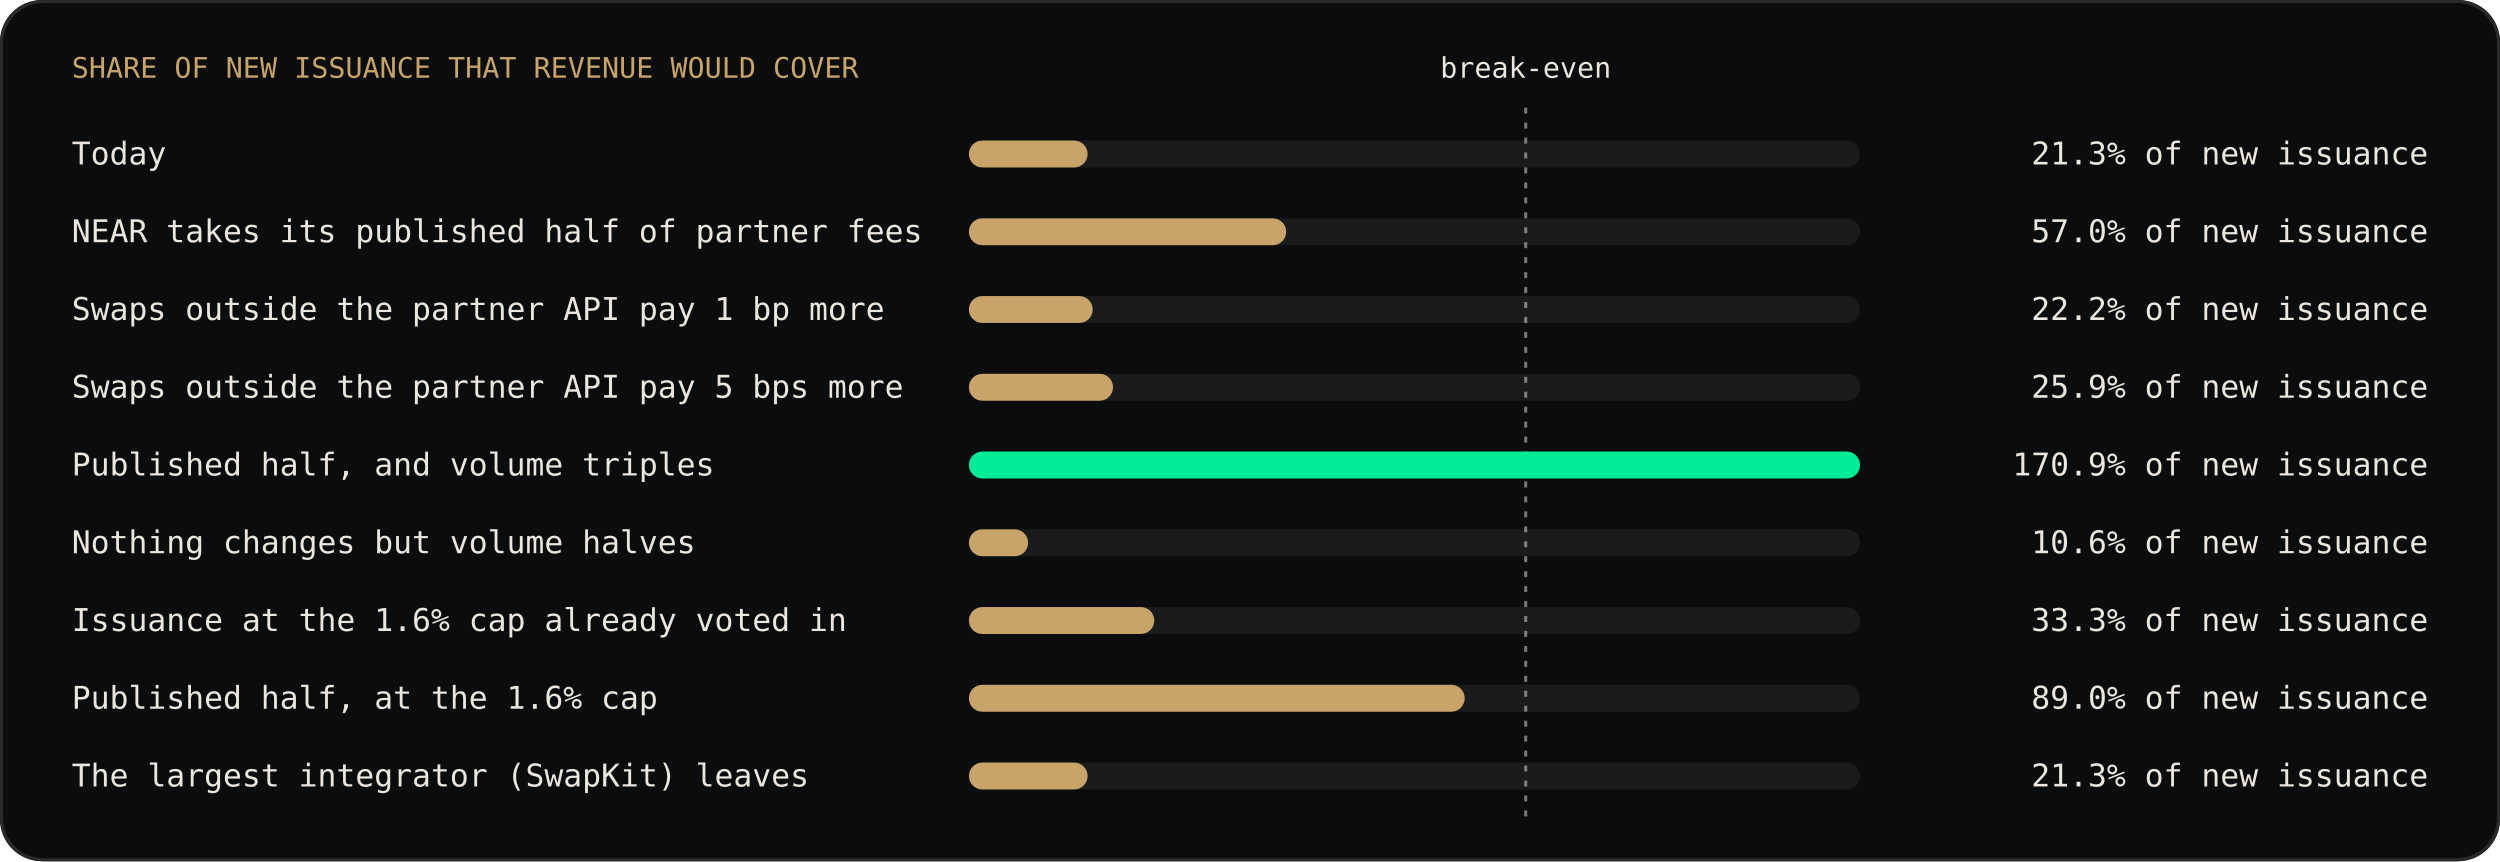
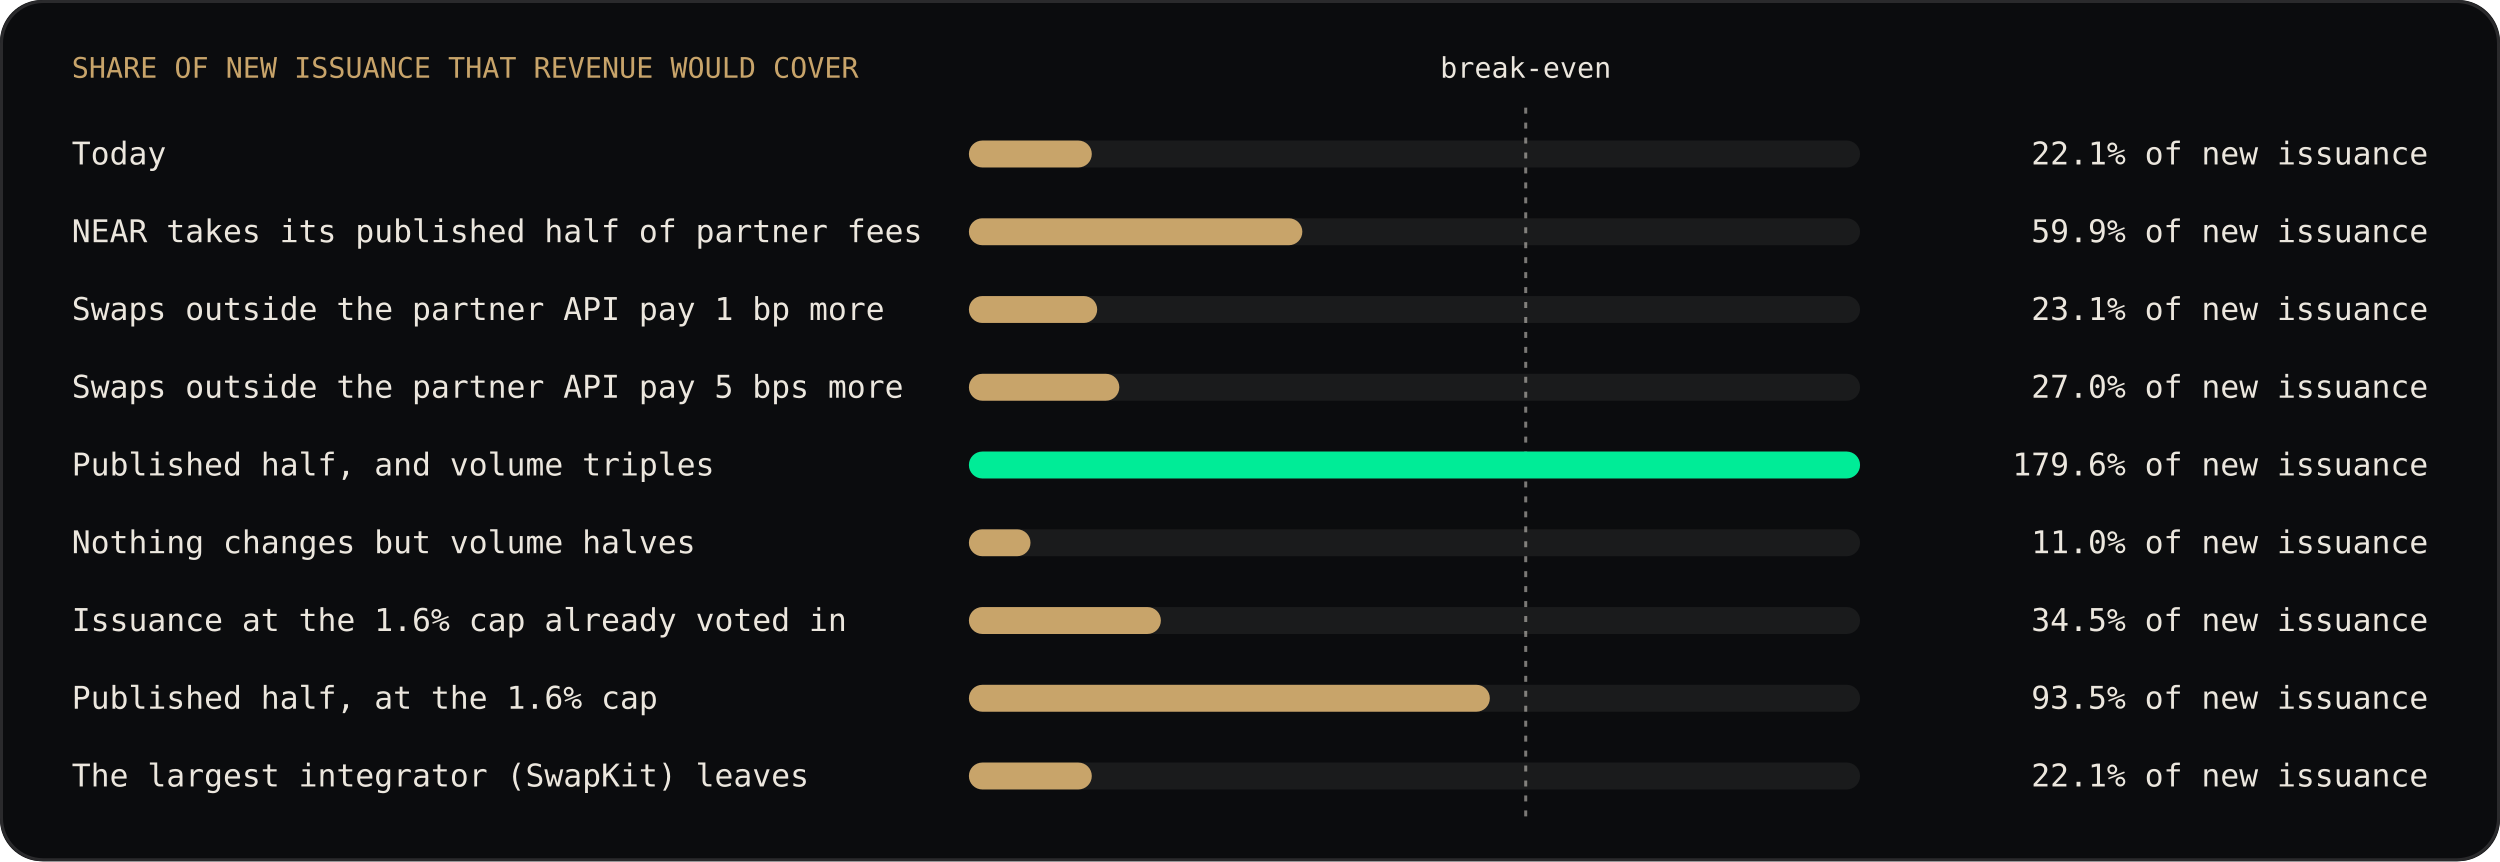
<svg xmlns="http://www.w3.org/2000/svg" viewBox="0 0 836 288" width="836" height="288" font-family="'JetBrains Mono', ui-monospace, SFMono-Regular, Menlo, Consolas, monospace" font-size="9">
  <rect width="836" height="288" rx="14" fill="#0b0c0e" />
  <rect x="0.5" y="0.5" width="835" height="287" rx="14" fill="none" stroke="#2a2a2c" />
  <text x="24.0" y="26.0" fill="#c8a46a" font-size="9.5" font-weight="500" text-anchor="start">SHARE OF NEW ISSUANCE THAT REVENUE WOULD COVER</text>
  <line x1="510.2" x2="510.2" y1="36.0" y2="274.0" stroke="#ece7de" stroke-opacity="0.5" stroke-dasharray="2 3" />
  <text x="510.2" y="26.0" fill="#ece7de" font-size="9.5" font-weight="400" text-anchor="middle">break-even</text>
  <text x="24.0" y="55.0" fill="#ece7de" font-size="10.5" font-weight="400" text-anchor="start">Today</text>
  <rect x="324.0" y="47.0" width="298.0" height="9" rx="4.5" fill="#ece7de" fill-opacity="0.07" />
-   <rect x="324.0" y="47.0" width="39.7" height="9" rx="4.5" fill="#c8a46a" />
-   <text x="812.0" y="55.0" fill="#ece7de" font-size="10.5" font-weight="400" text-anchor="end">21.3% of new issuance</text>
+   <rect x="324.0" y="47.0" width="41.1" height="9" rx="4.5" fill="#c8a46a" />
+   <text x="812.0" y="55.0" fill="#ece7de" font-size="10.5" font-weight="400" text-anchor="end">22.1% of new issuance</text>
  <text x="24.0" y="81.0" fill="#ece7de" font-size="10.5" font-weight="400" text-anchor="start">NEAR takes its published half of partner fees</text>
  <rect x="324.0" y="73.0" width="298.0" height="9" rx="4.5" fill="#ece7de" fill-opacity="0.07" />
-   <rect x="324.0" y="73.0" width="106.1" height="9" rx="4.5" fill="#c8a46a" />
-   <text x="812.0" y="81.0" fill="#ece7de" font-size="10.5" font-weight="400" text-anchor="end">57.0% of new issuance</text>
+   <rect x="324.0" y="73.0" width="111.5" height="9" rx="4.5" fill="#c8a46a" />
+   <text x="812.0" y="81.0" fill="#ece7de" font-size="10.5" font-weight="400" text-anchor="end">59.9% of new issuance</text>
  <text x="24.0" y="107.0" fill="#ece7de" font-size="10.5" font-weight="400" text-anchor="start">Swaps outside the partner API pay 1 bp more</text>
  <rect x="324.0" y="99.0" width="298.0" height="9" rx="4.5" fill="#ece7de" fill-opacity="0.07" />
-   <rect x="324.0" y="99.0" width="41.4" height="9" rx="4.5" fill="#c8a46a" />
-   <text x="812.0" y="107.0" fill="#ece7de" font-size="10.5" font-weight="400" text-anchor="end">22.2% of new issuance</text>
+   <rect x="324.0" y="99.0" width="42.9" height="9" rx="4.5" fill="#c8a46a" />
+   <text x="812.0" y="107.0" fill="#ece7de" font-size="10.5" font-weight="400" text-anchor="end">23.1% of new issuance</text>
  <text x="24.0" y="133.0" fill="#ece7de" font-size="10.5" font-weight="400" text-anchor="start">Swaps outside the partner API pay 5 bps more</text>
  <rect x="324.0" y="125.0" width="298.0" height="9" rx="4.5" fill="#ece7de" fill-opacity="0.07" />
-   <rect x="324.0" y="125.0" width="48.2" height="9" rx="4.5" fill="#c8a46a" />
-   <text x="812.0" y="133.0" fill="#ece7de" font-size="10.5" font-weight="400" text-anchor="end">25.9% of new issuance</text>
+   <rect x="324.0" y="125.0" width="50.3" height="9" rx="4.5" fill="#c8a46a" />
+   <text x="812.0" y="133.0" fill="#ece7de" font-size="10.5" font-weight="400" text-anchor="end">27.0% of new issuance</text>
  <text x="24.0" y="159.0" fill="#ece7de" font-size="10.5" font-weight="400" text-anchor="start">Published half, and volume triples</text>
  <rect x="324.0" y="151.0" width="298.0" height="9" rx="4.5" fill="#ece7de" fill-opacity="0.07" />
  <rect x="324.0" y="151.0" width="298.0" height="9" rx="4.5" fill="#00ec97" />
-   <text x="812.0" y="159.0" fill="#ece7de" font-size="10.5" font-weight="400" text-anchor="end">170.9% of new issuance</text>
+   <text x="812.0" y="159.0" fill="#ece7de" font-size="10.5" font-weight="400" text-anchor="end">179.6% of new issuance</text>
  <text x="24.0" y="185.0" fill="#ece7de" font-size="10.5" font-weight="400" text-anchor="start">Nothing changes but volume halves</text>
  <rect x="324.0" y="177.0" width="298.0" height="9" rx="4.5" fill="#ece7de" fill-opacity="0.07" />
-   <rect x="324.0" y="177.0" width="19.8" height="9" rx="4.5" fill="#c8a46a" />
-   <text x="812.0" y="185.0" fill="#ece7de" font-size="10.5" font-weight="400" text-anchor="end">10.6% of new issuance</text>
+   <rect x="324.0" y="177.0" width="20.6" height="9" rx="4.5" fill="#c8a46a" />
+   <text x="812.0" y="185.0" fill="#ece7de" font-size="10.5" font-weight="400" text-anchor="end">11.0% of new issuance</text>
  <text x="24.0" y="211.0" fill="#ece7de" font-size="10.5" font-weight="400" text-anchor="start">Issuance at the 1.6% cap already voted in</text>
  <rect x="324.0" y="203.0" width="298.0" height="9" rx="4.5" fill="#ece7de" fill-opacity="0.07" />
-   <rect x="324.0" y="203.0" width="62.0" height="9" rx="4.5" fill="#c8a46a" />
-   <text x="812.0" y="211.0" fill="#ece7de" font-size="10.5" font-weight="400" text-anchor="end">33.3% of new issuance</text>
+   <rect x="324.0" y="203.0" width="64.2" height="9" rx="4.5" fill="#c8a46a" />
+   <text x="812.0" y="211.0" fill="#ece7de" font-size="10.5" font-weight="400" text-anchor="end">34.5% of new issuance</text>
  <text x="24.0" y="237.0" fill="#ece7de" font-size="10.5" font-weight="400" text-anchor="start">Published half, at the 1.6% cap</text>
  <rect x="324.0" y="229.0" width="298.0" height="9" rx="4.5" fill="#ece7de" fill-opacity="0.07" />
-   <rect x="324.0" y="229.0" width="165.8" height="9" rx="4.5" fill="#c8a46a" />
-   <text x="812.0" y="237.0" fill="#ece7de" font-size="10.5" font-weight="400" text-anchor="end">89.0% of new issuance</text>
+   <rect x="324.0" y="229.0" width="174.2" height="9" rx="4.5" fill="#c8a46a" />
+   <text x="812.0" y="237.0" fill="#ece7de" font-size="10.5" font-weight="400" text-anchor="end">93.5% of new issuance</text>
  <text x="24.0" y="263.0" fill="#ece7de" font-size="10.5" font-weight="400" text-anchor="start">The largest integrator (SwapKit) leaves</text>
  <rect x="324.0" y="255.0" width="298.0" height="9" rx="4.5" fill="#ece7de" fill-opacity="0.07" />
-   <rect x="324.0" y="255.0" width="39.7" height="9" rx="4.5" fill="#c8a46a" />
-   <text x="812.0" y="263.0" fill="#ece7de" font-size="10.5" font-weight="400" text-anchor="end">21.3% of new issuance</text>
+   <rect x="324.0" y="255.0" width="41.1" height="9" rx="4.5" fill="#c8a46a" />
+   <text x="812.0" y="263.0" fill="#ece7de" font-size="10.5" font-weight="400" text-anchor="end">22.1% of new issuance</text>
</svg>
